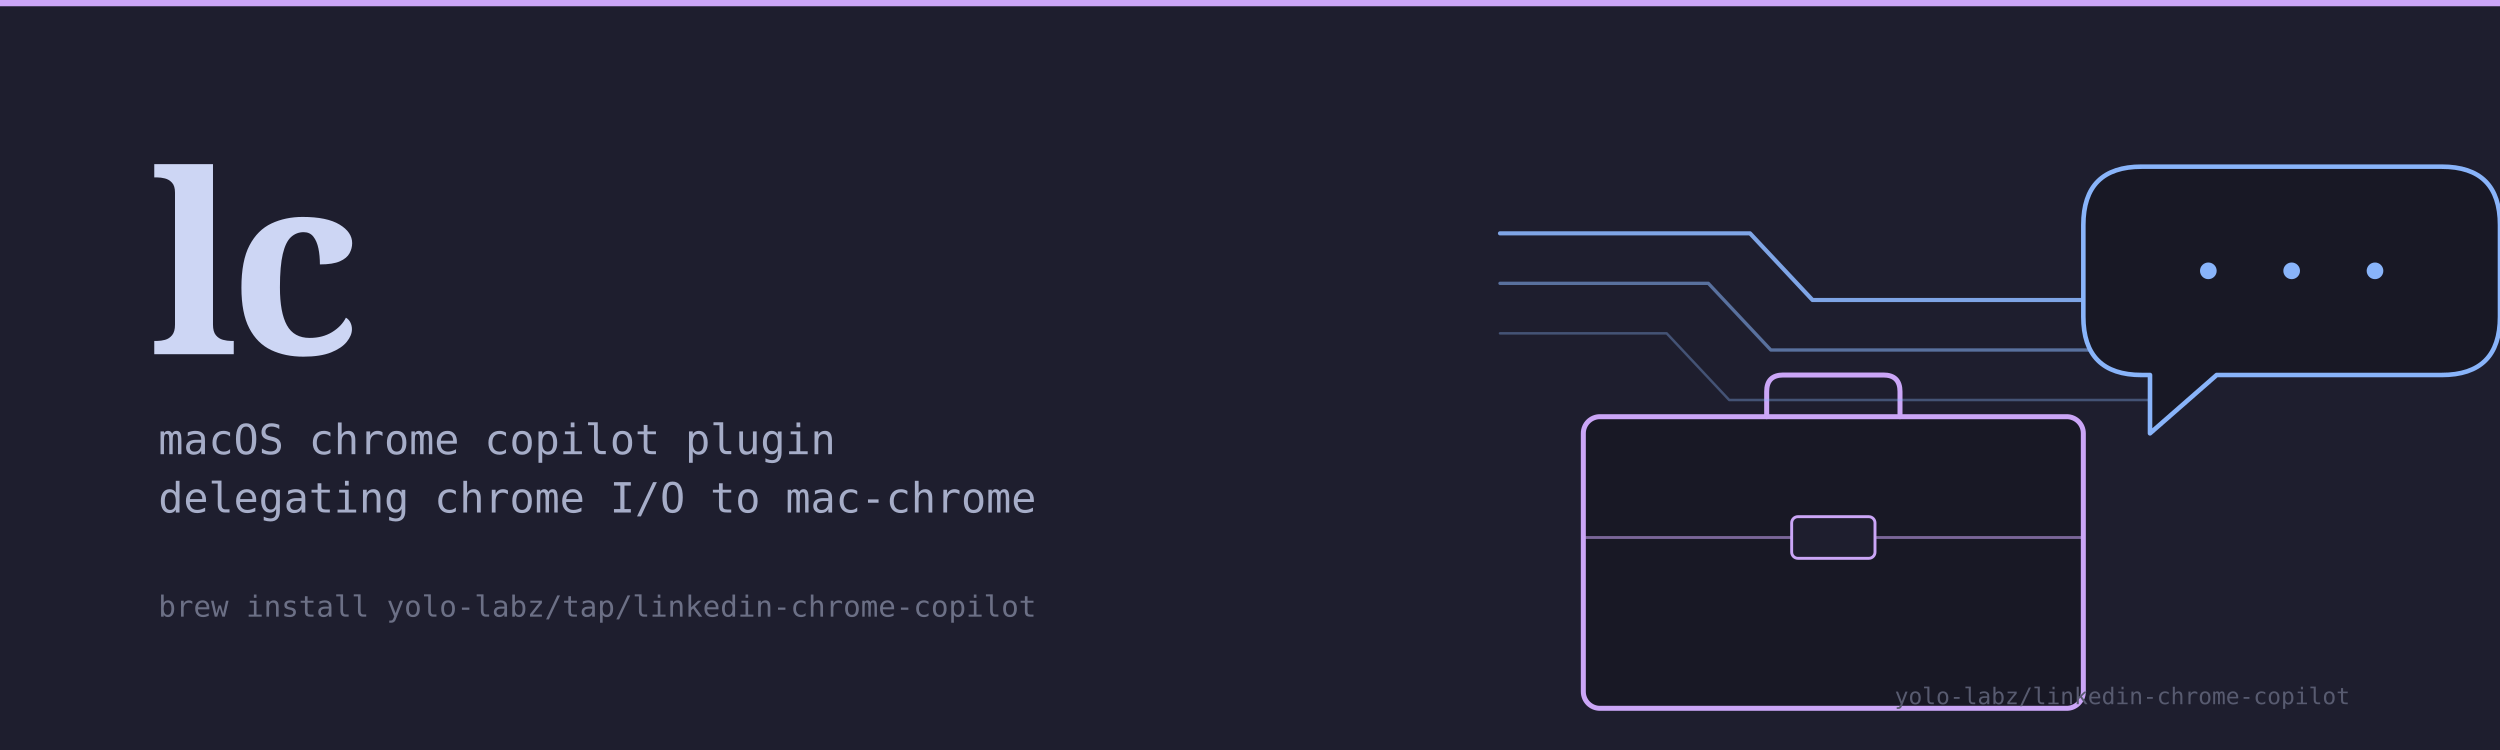
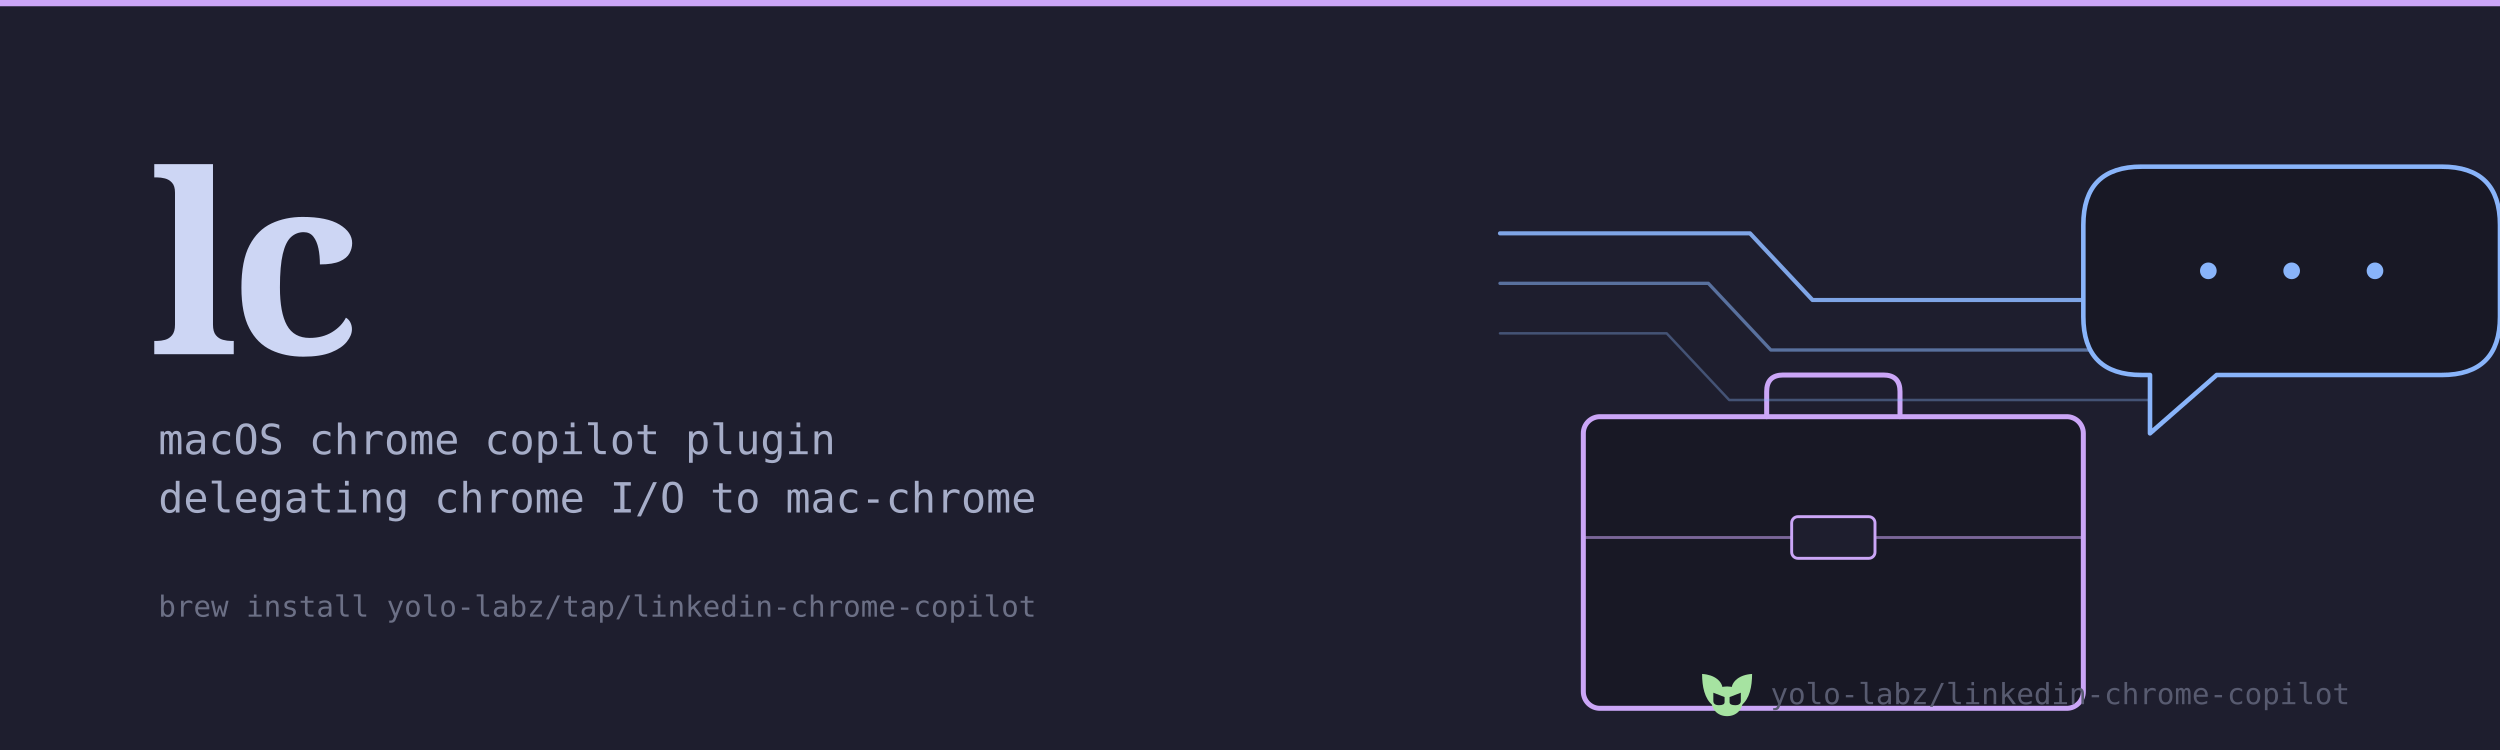
<svg xmlns="http://www.w3.org/2000/svg" viewBox="0 0 1200 360" role="img" aria-labelledby="lc-hero-title lc-hero-desc">
  <rect width="1200" height="360" fill="#1e1e2e" />
  <rect x="0" y="0" width="1200" height="3" fill="#cba6f7" />
  <g font-family="ui-serif,Georgia,'Iowan Old Style','Apple Garamond',serif" fill="#cdd6f4">
    <text x="72" y="170" font-size="120" font-weight="700" letter-spacing="-4">lc</text>
  </g>
  <g font-family="ui-monospace,'JetBrains Mono','Fira Code',Menlo,monospace" fill="#a6adc8">
    <text x="76" y="218" font-size="20">macOS chrome copilot plugin</text>
    <text x="76" y="246" font-size="20">delegating chrome I/O to mac-chrome</text>
  </g>
  <g font-family="ui-monospace,'JetBrains Mono','Fira Code',Menlo,monospace" fill="#6c7086">
    <text x="76" y="296" font-size="14">brew install yolo-labz/tap/linkedin-chrome-copilot</text>
  </g>
  <g transform="translate(720,72)" fill="none" stroke-linecap="round" stroke-linejoin="round">
    <g transform="translate(40,108)">
      <rect x="0" y="20" width="240" height="140" rx="8" fill="#181825" stroke="#cba6f7" stroke-width="2.4" />
      <path d="M88,20 V8 Q88,0 96,0 H144 Q152,0 152,8 V20" fill="none" stroke="#cba6f7" stroke-width="2.4" />
      <line x1="0" y1="78" x2="240" y2="78" stroke="#cba6f7" stroke-width="1.4" opacity="0.55" />
      <rect x="100" y="68" width="40" height="20" rx="3" fill="#1e1e2e" stroke="#cba6f7" stroke-width="1.4" />
    </g>
    <path d="M0,40 L120,40 L150,72 L320,72" stroke="#89b4fa" stroke-width="2" opacity="0.9" />
    <path d="M0,64 L100,64 L130,96 L320,96" stroke="#89b4fa" stroke-width="1.6" opacity="0.55" />
    <path d="M0,88 L80,88 L110,120 L320,120" stroke="#89b4fa" stroke-width="1.2" opacity="0.35" />
    <g transform="translate(280,8)">
      <path d="M0,28 Q0,0 28,0 H172 Q200,0 200,28 V72 Q200,100 172,100 H64 L32,128 V100 H28 Q0,100 0,72 Z" fill="#181825" stroke="#89b4fa" stroke-width="2.2" />
      <circle cx="60" cy="50" r="4" fill="#89b4fa" />
      <circle cx="100" cy="50" r="4" fill="#89b4fa" />
      <circle cx="140" cy="50" r="4" fill="#89b4fa" />
    </g>
  </g>
  <g font-family="ui-monospace,'JetBrains Mono','Fira Code',Menlo,monospace" fill="#585b70">
-     <text x="1128" y="338" font-size="11" text-anchor="end">yolo-labz/linkedin-chrome-copilot</text>
+     <text x="1128" y="338" font-size="14" text-anchor="end">yolo-labz/linkedin-chrome-copilot</text>
+   </g>
+   <g transform="translate(817 322) scale(1.5)">
+     <g fill="#a6e3a1" stroke="#a6e3a1" stroke-width="0" shape-rendering="geometricPrecision">
+       <path d="M0 1 C4 1.2 6.6 3.4 6.6 6 L3.4 11 C0.8 9 0 5 0 1 Z" />
+       <path d="M16 1 C12 1.2 9.4 3.4 9.4 6 L12.6 11 C15.2 9 16 5 16 1 Z" />
+       <path d="M3 9.5 C3 6.6 5 5 8 5 C11 5 13 6.6 13 9.5 C13 12.4 11 14.5 8 14.5 C5 14.5 3 12.4 3 9.5 Z" />
+     </g>
+     <path d="M3.6 7 L7.2 8.4 L7.2 10 Q7.2 11 5.4 11 Q3.6 11 3.6 9.6 Z" fill="#181825" />
+     <path d="M12.4 7 L8.8 8.4 L8.8 10 Q8.8 11 10.6 11 Q12.4 11 12.4 9.6 Z" fill="#181825" />
  </g>
</svg>
